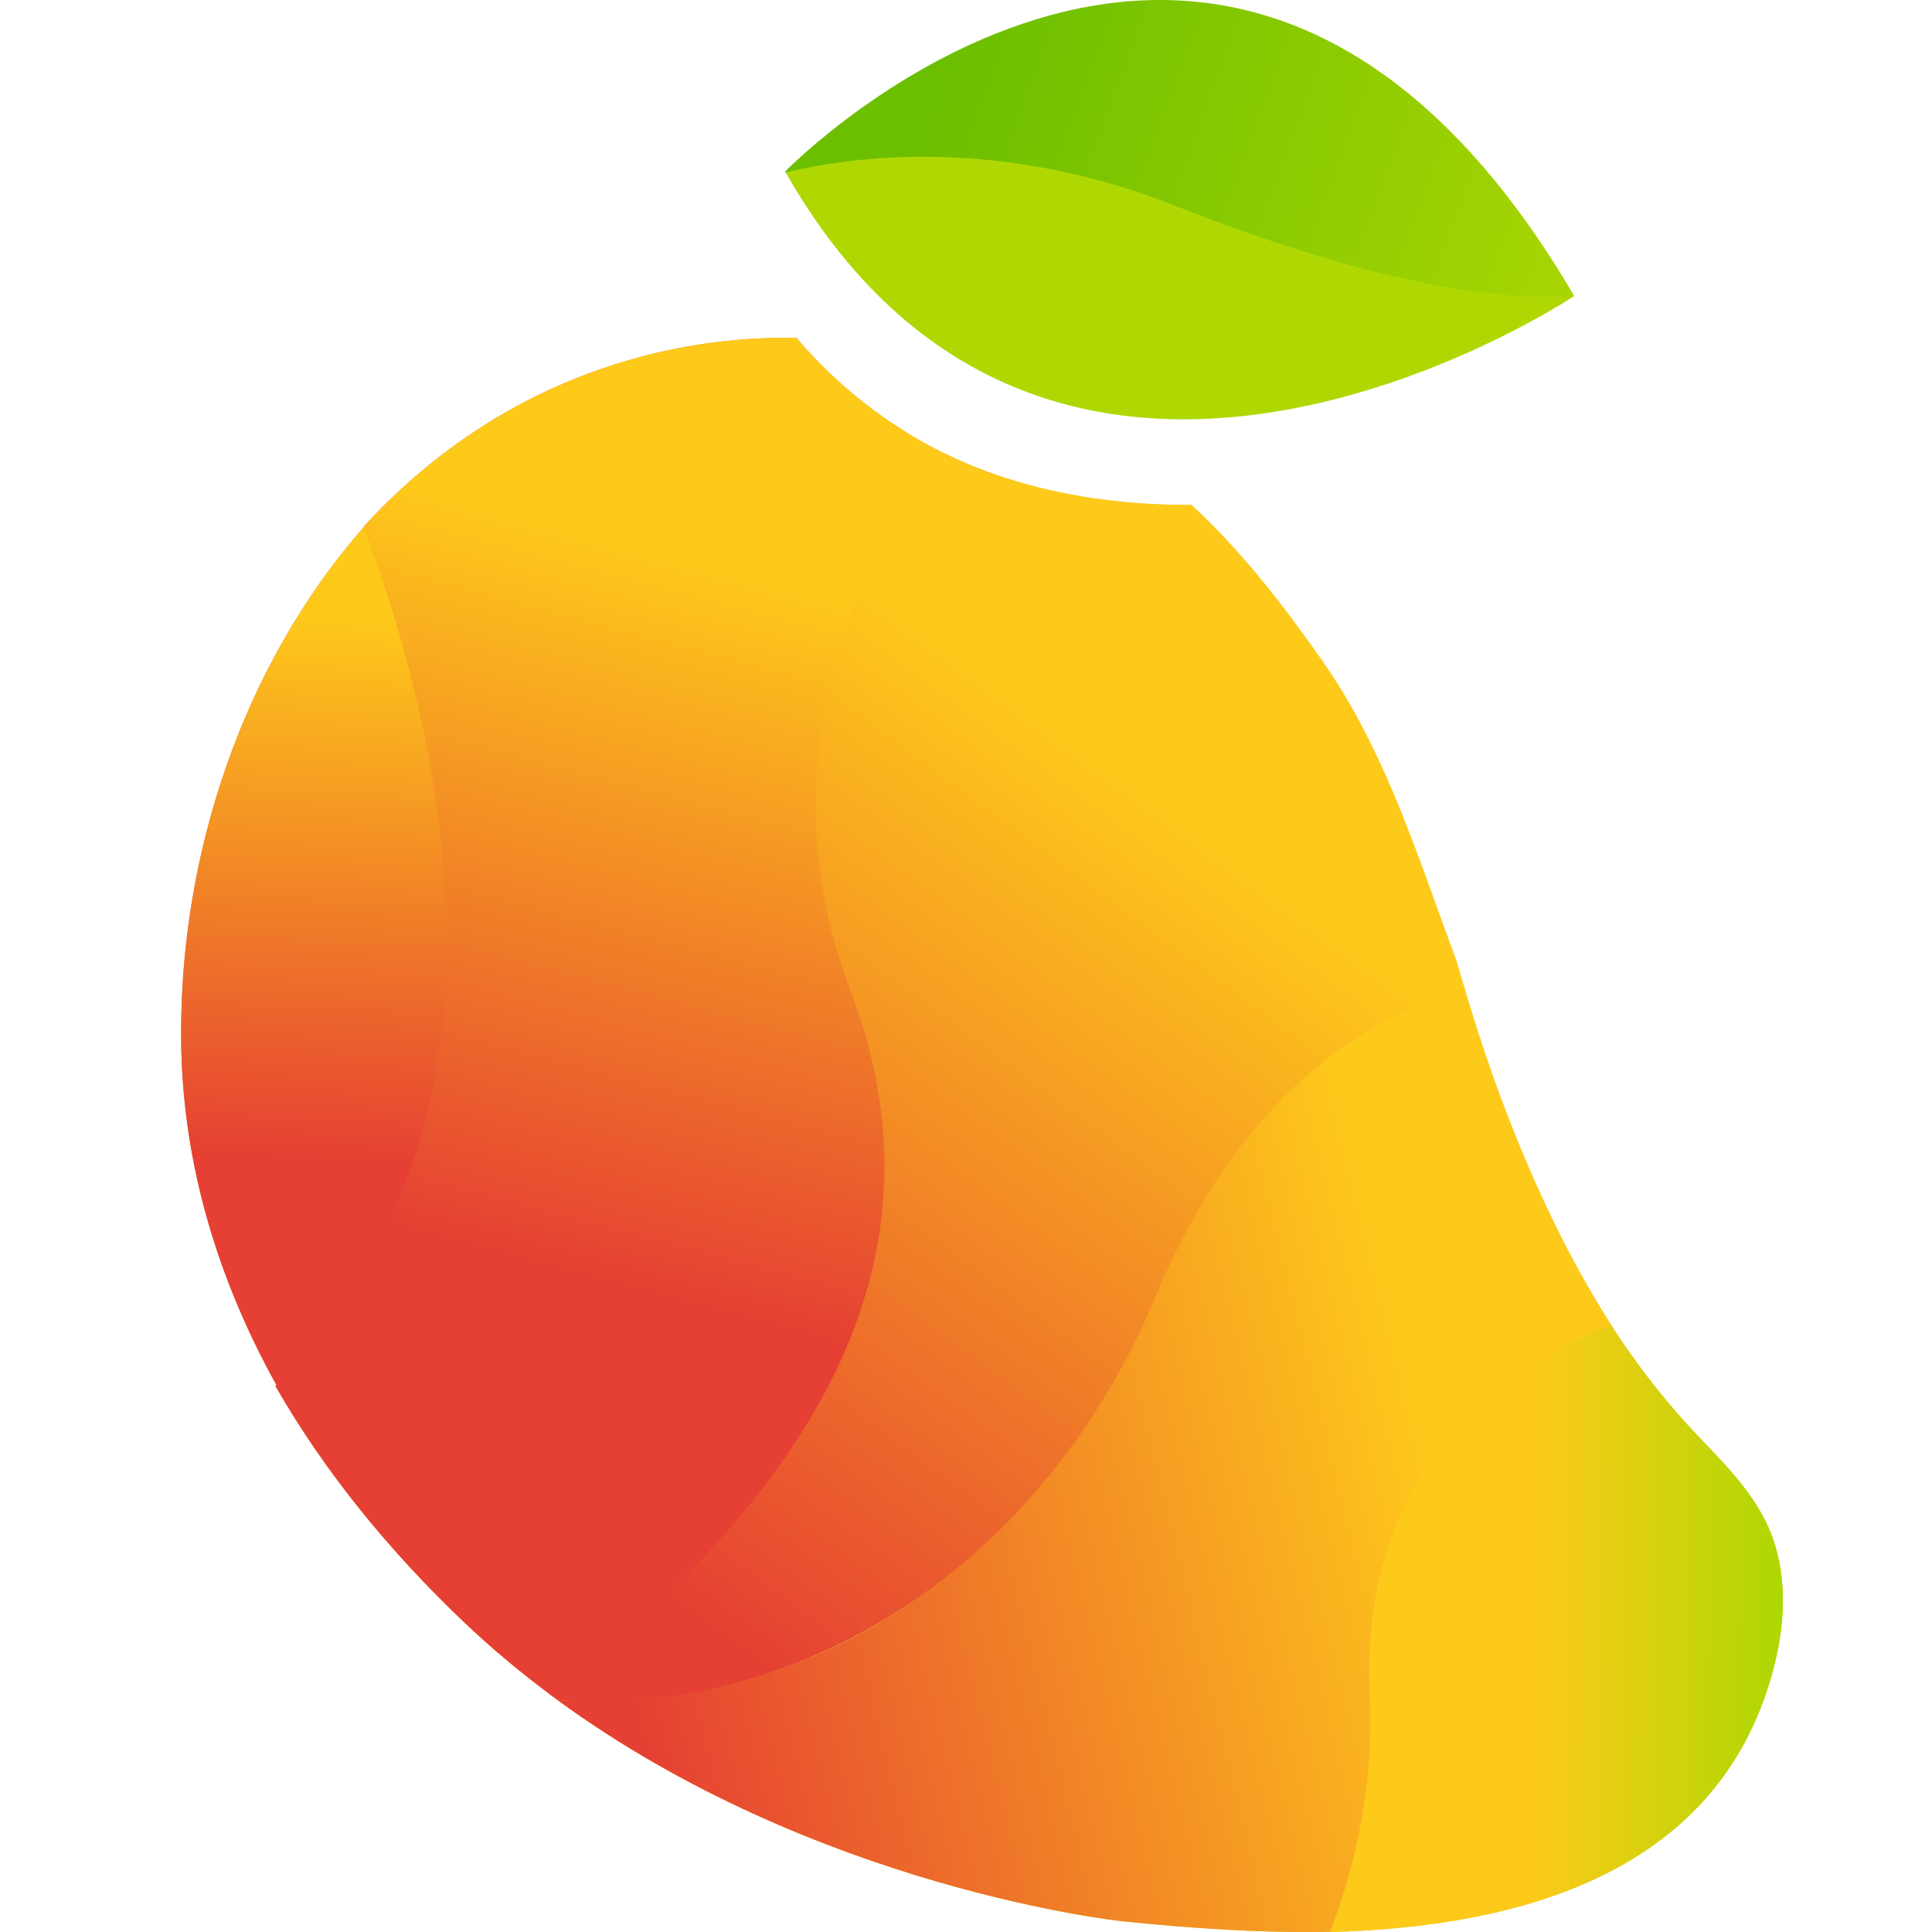
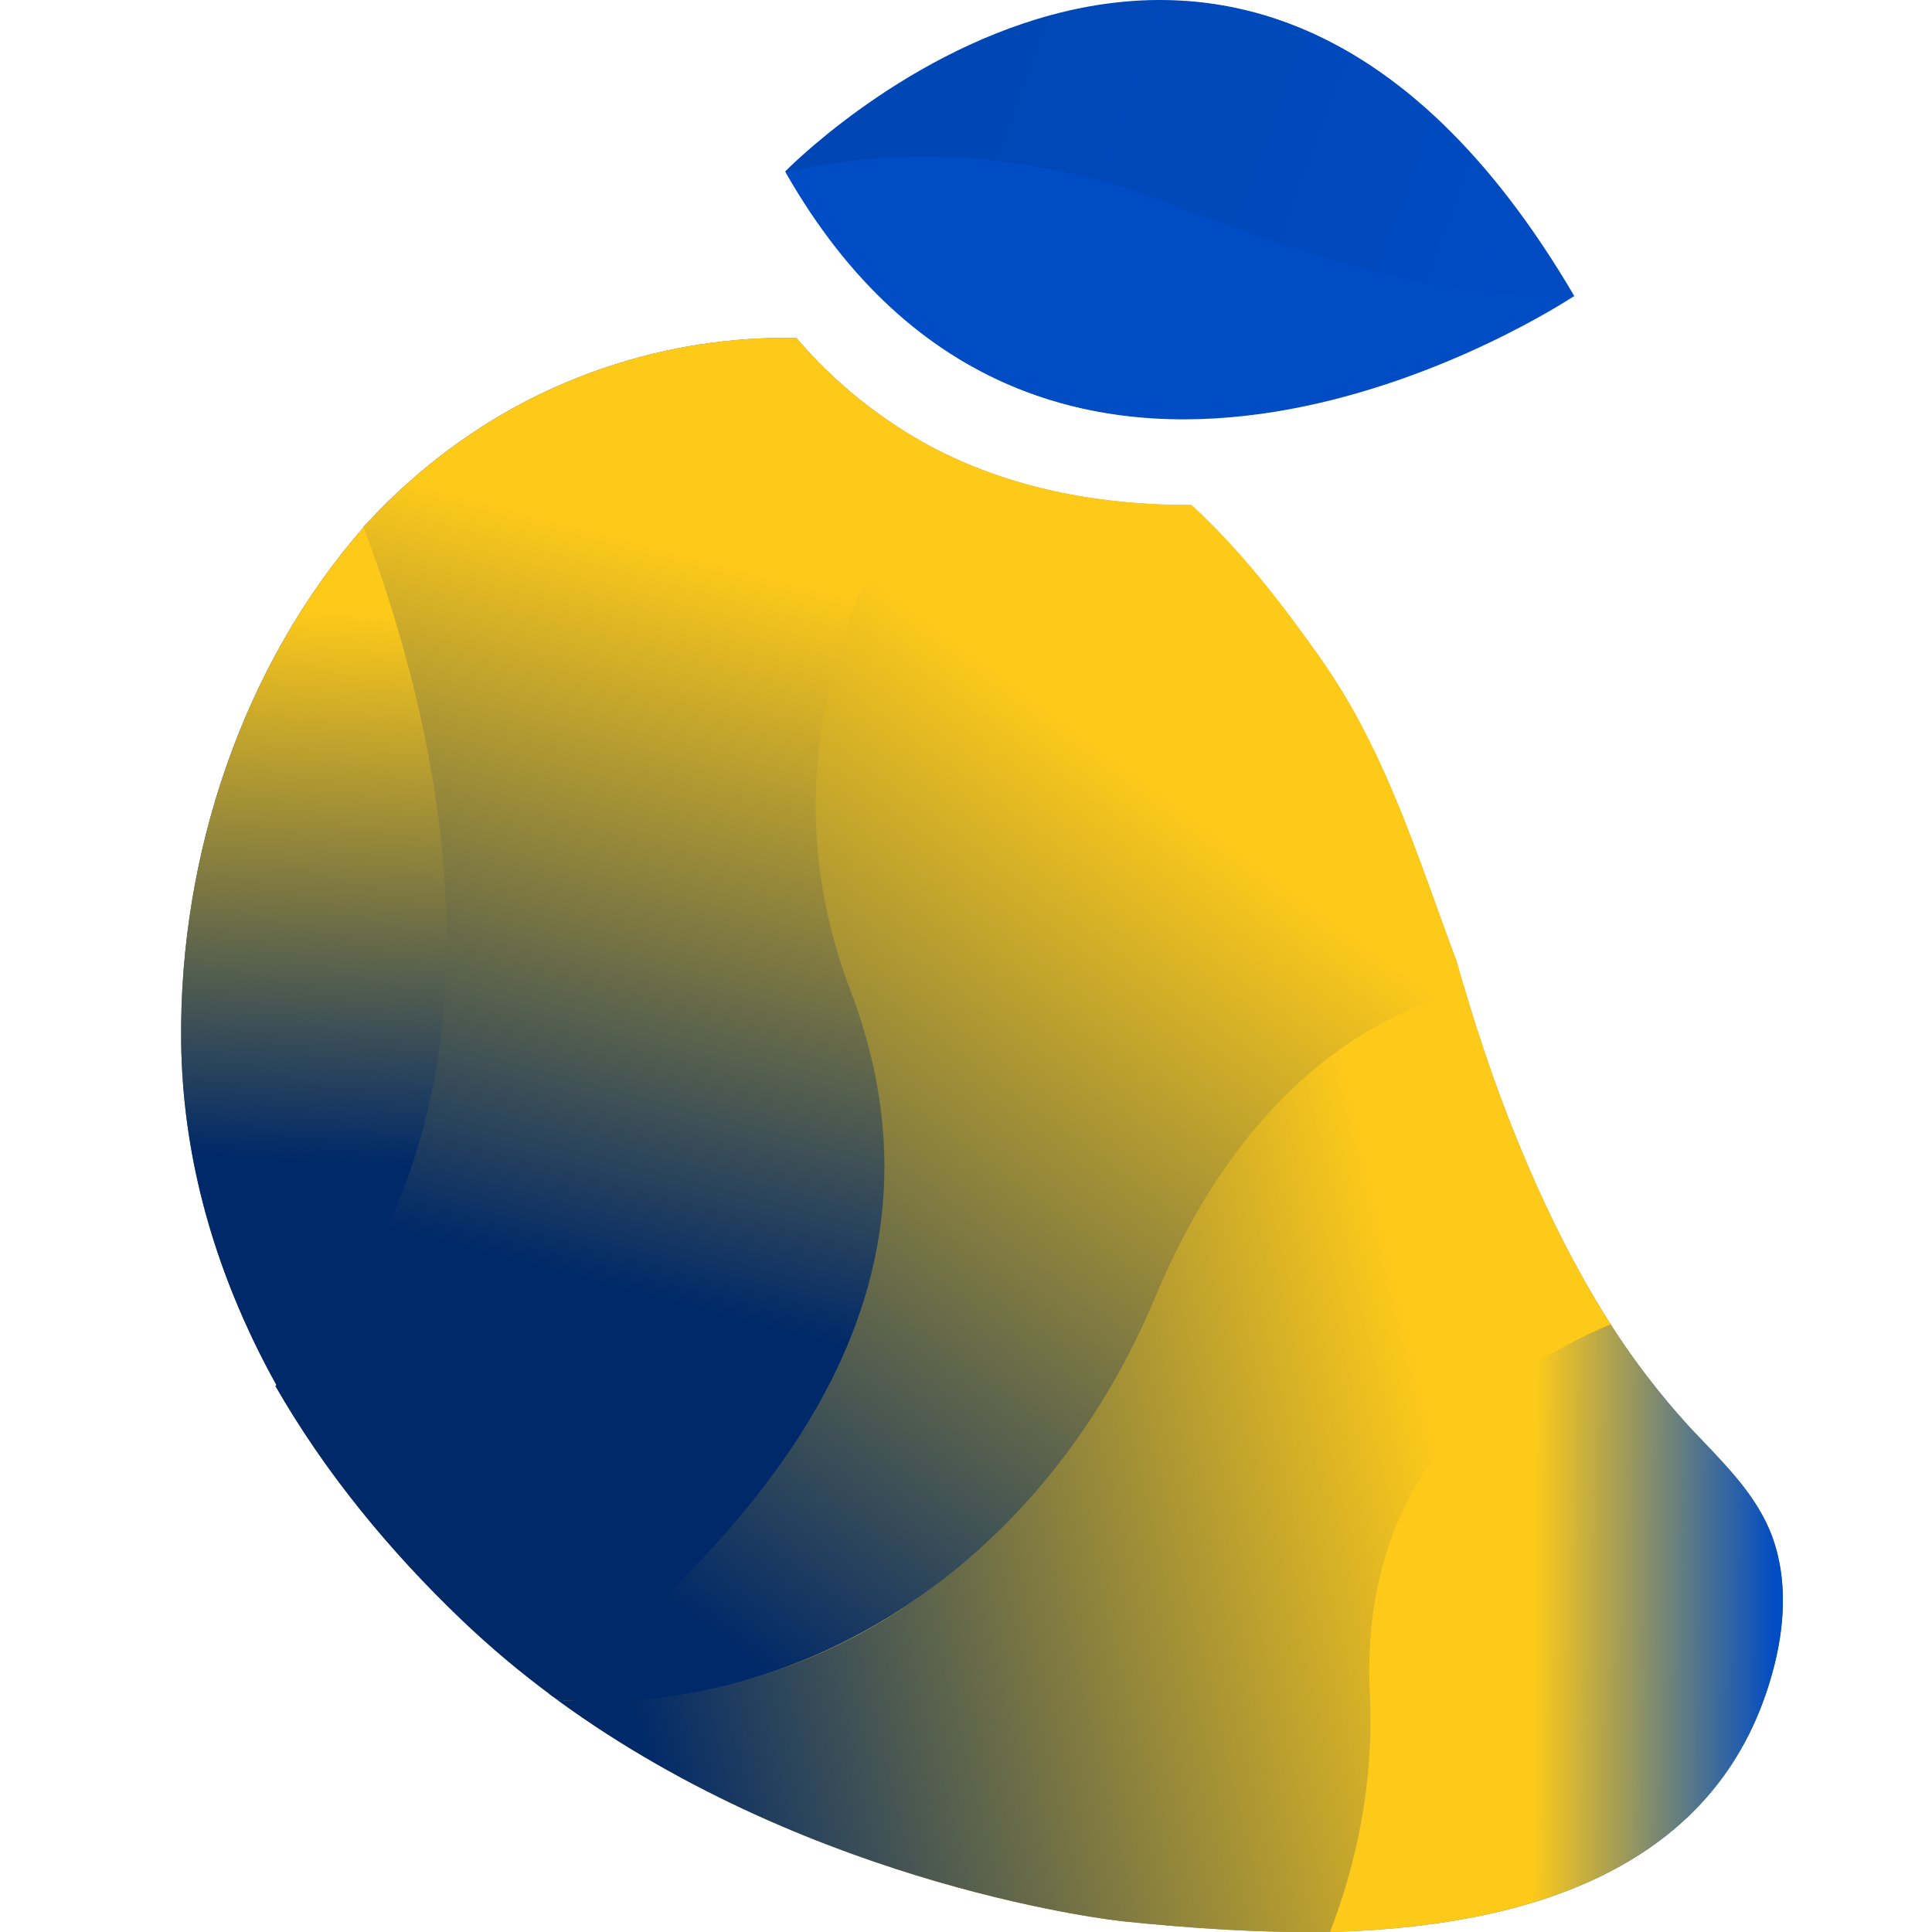
<svg xmlns="http://www.w3.org/2000/svg" width="32" height="32" viewBox="0 0 32 32" fill="none">
  <path fill-rule="evenodd" clip-rule="evenodd" d="M15.504 7.442C15.504 7.442 15.505 7.441 15.505 7.441C16.851 8.132 18.324 8.369 19.733 8.365C20.553 9.117 21.234 10 21.874 10.908C22.14 11.287 22.379 11.683 22.591 12.095C23.081 13.038 23.441 14.035 23.805 15.044C23.912 15.34 24.019 15.637 24.13 15.934C24.165 16.061 24.201 16.189 24.239 16.316L24.241 16.315C24.804 18.245 25.625 20.307 26.726 22.009L26.725 22.01C27.089 22.569 27.497 23.099 27.945 23.593C28.033 23.689 28.123 23.783 28.214 23.878L28.214 23.878L28.214 23.878L28.214 23.878C28.636 24.32 29.06 24.765 29.301 25.321C29.601 26.015 29.578 26.813 29.397 27.547C28.547 31.007 25.215 31.916 22.03 32L22.032 31.996C20.838 32.02 19.652 31.931 18.6 31.823C18.6 31.823 13.529 31.298 9.231 28.156L9.092 28.052C9.092 28.052 9.092 28.052 9.092 28.052C8.59 27.678 8.111 27.275 7.659 26.843C6.454 25.693 5.382 24.389 4.562 22.957C4.567 22.951 4.573 22.946 4.578 22.94C4.481 22.766 4.388 22.589 4.299 22.411C3.506 20.824 3.023 19.096 3.001 17.259C2.964 14.178 4.018 11.022 6.022 8.734C6.021 8.732 6.02 8.73 6.02 8.728C7.105 7.54 8.461 6.606 10.066 6.074C11.073 5.738 12.13 5.577 13.19 5.597C13.836 6.355 14.622 6.981 15.504 7.442ZM13.034 27.605C13.759 27.34 14.447 26.984 15.088 26.545C14.443 26.981 13.755 27.337 13.034 27.605Z" fill="url(#paint0_linear)" />
  <path fill-rule="evenodd" clip-rule="evenodd" d="M26.03 4.931C26.03 4.931 26.031 4.931 26.031 4.931L26.075 4.903C20.421 -4.741 13.028 2.852 13.028 2.852L13.039 2.871C13.038 2.871 13.038 2.871 13.038 2.871C17.289 10.324 25.368 5.357 26.03 4.931Z" fill="url(#paint1_linear)" />
  <path d="M19.021 21.544C17.463 25.268 14.472 27.734 10.848 28.107C10.77 28.118 9.778 28.196 9.23 28.156C13.529 31.298 18.6 31.823 18.6 31.823C19.686 31.934 20.915 32.026 22.148 31.994C22.583 30.86 22.827 29.561 22.757 28.088C22.594 24.667 24.578 22.91 26.726 22.009C25.625 20.307 24.803 18.245 24.241 16.315C22.563 16.762 20.433 18.165 19.021 21.544Z" fill="url(#paint2_linear)" />
  <path d="M22.689 28.064C22.76 29.537 22.465 30.866 22.03 32C25.215 31.916 28.547 31.007 29.398 27.547C29.578 26.813 29.601 26.015 29.301 25.321C29.009 24.645 28.445 24.134 27.945 23.593C27.477 23.076 27.053 22.522 26.677 21.935C24.531 22.837 22.527 24.643 22.689 28.064Z" fill="url(#paint3_linear)" />
  <path d="M24.13 15.934C23.641 14.625 23.224 13.314 22.591 12.094C22.38 11.683 22.14 11.286 21.875 10.907C21.234 10 20.553 9.116 19.734 8.364C18.324 8.368 16.851 8.132 15.505 7.441C14.142 9.375 12.581 12.656 14.009 16.401C16.118 21.932 11.839 25.712 9.092 28.052L9.231 28.155C9.746 28.195 10.264 28.188 10.777 28.133C14.401 27.759 17.565 25.234 19.123 21.51C20.536 18.131 22.59 16.848 24.265 16.401C24.218 16.245 24.173 16.09 24.13 15.934Z" fill="url(#paint4_linear)" />
  <path d="M6.169 8.569C4.07 10.869 2.963 14.104 3.001 17.26C3.023 19.096 3.506 20.824 4.299 22.412C4.418 22.65 4.544 22.885 4.678 23.116C9.092 18.686 7.497 12.084 6.169 8.569Z" fill="url(#paint5_linear)" />
  <path d="M14.084 16.401C12.656 12.655 14.181 9.395 15.543 7.462C14.645 6.999 13.846 6.366 13.191 5.597C12.13 5.577 11.073 5.738 10.067 6.074C8.461 6.606 7.105 7.54 6.02 8.728C7.319 12.166 8.879 18.623 4.562 22.957C5.382 24.389 6.454 25.693 7.659 26.843C8.134 27.296 8.638 27.718 9.167 28.107C11.913 25.768 16.193 21.932 14.084 16.401Z" fill="url(#paint6_linear)" />
  <path d="M19.409 3.467C22.398 4.646 24.491 4.965 26.009 4.92L26.052 4.892C20.398 -4.753 13.005 2.84 13.005 2.84L13.016 2.859C14.611 2.576 16.928 2.489 19.409 3.467Z" fill="url(#paint7_linear)" />
  <path d="M19.446 3.4C16.967 2.424 14.636 2.461 13.014 2.859C17.266 10.313 25.346 5.345 26.006 4.92C24.488 4.966 22.434 4.579 19.446 3.4Z" fill="url(#paint8_linear)" />
  <defs>
    <linearGradient id="paint0_linear" x1="-0.307" y1="10.121" x2="34.265" y2="30.838" gradientUnits="userSpaceOnUse">
-       <stop stop-color="#E54033" />
+       <stop stop-color="#002969" />
      <stop offset="0.49" stop-color="#FECA1A" />
-       <stop offset="1" stop-color="#AFD803" />
+       <stop offset="1" stop-color="#004cc4" />
    </linearGradient>
    <linearGradient id="paint1_linear" x1="9782.27" y1="1155.64" x2="7617.95" y2="-1070.67" gradientUnits="userSpaceOnUse">
-       <stop offset="0.15" stop-color="#6CBF00" />
-       <stop offset="1" stop-color="#AFD803" />
+       <stop offset="0.15" stop-color="#0047b5" />
+       <stop offset="1" stop-color="#004cc4" />
    </linearGradient>
    <linearGradient id="paint2_linear" x1="5.662" y1="28.417" x2="27.326" y2="23.149" gradientUnits="userSpaceOnUse">
-       <stop offset="0.21" stop-color="#E54033" />
+       <stop offset="0.21" stop-color="#002969" />
      <stop offset="0.84" stop-color="#FECA1A" />
    </linearGradient>
    <linearGradient id="paint3_linear" x1="22.73" y1="26.955" x2="29.415" y2="27.006" gradientUnits="userSpaceOnUse">
      <stop stop-color="#FECA1A" />
      <stop offset="0.4" stop-color="#FECA1A" />
-       <stop offset="1" stop-color="#AFD803" />
+       <stop offset="1" stop-color="#004cc4" />
    </linearGradient>
    <linearGradient id="paint4_linear" x1="7.6" y1="28.551" x2="21.305" y2="9.998" gradientUnits="userSpaceOnUse">
-       <stop offset="0.16" stop-color="#E54033" />
+       <stop offset="0.16" stop-color="#002969" />
      <stop offset="0.84" stop-color="#FECA1A" />
    </linearGradient>
    <linearGradient id="paint5_linear" x1="5.604" y1="10.117" x2="4.997" y2="22.101" gradientUnits="userSpaceOnUse">
      <stop stop-color="#FECA1A" />
-       <stop offset="0.76" stop-color="#E54033" />
+       <stop offset="0.76" stop-color="#002969" />
    </linearGradient>
    <linearGradient id="paint6_linear" x1="12.309" y1="7.005" x2="8.648" y2="20.903" gradientUnits="userSpaceOnUse">
      <stop offset="0.16" stop-color="#FECA1A" />
-       <stop offset="1" stop-color="#E54033" />
+       <stop offset="1" stop-color="#002969" />
    </linearGradient>
    <linearGradient id="paint7_linear" x1="13.726" y1="0.35" x2="27.278" y2="5.346" gradientUnits="userSpaceOnUse">
-       <stop offset="0.15" stop-color="#6CBF00" />
-       <stop offset="1" stop-color="#AFD803" />
+       <stop offset="0.15" stop-color="#0047b5" />
+       <stop offset="1" stop-color="#004cc4" />
    </linearGradient>
    <linearGradient id="paint8_linear" x1="9782.24" y1="1155.63" x2="7617.92" y2="-1070.68" gradientUnits="userSpaceOnUse">
-       <stop offset="0.15" stop-color="#6CBF00" />
-       <stop offset="1" stop-color="#AFD803" />
+       <stop offset="0.15" stop-color="#0047b5" />
+       <stop offset="1" stop-color="#004cc4" />
    </linearGradient>
  </defs>
</svg>
